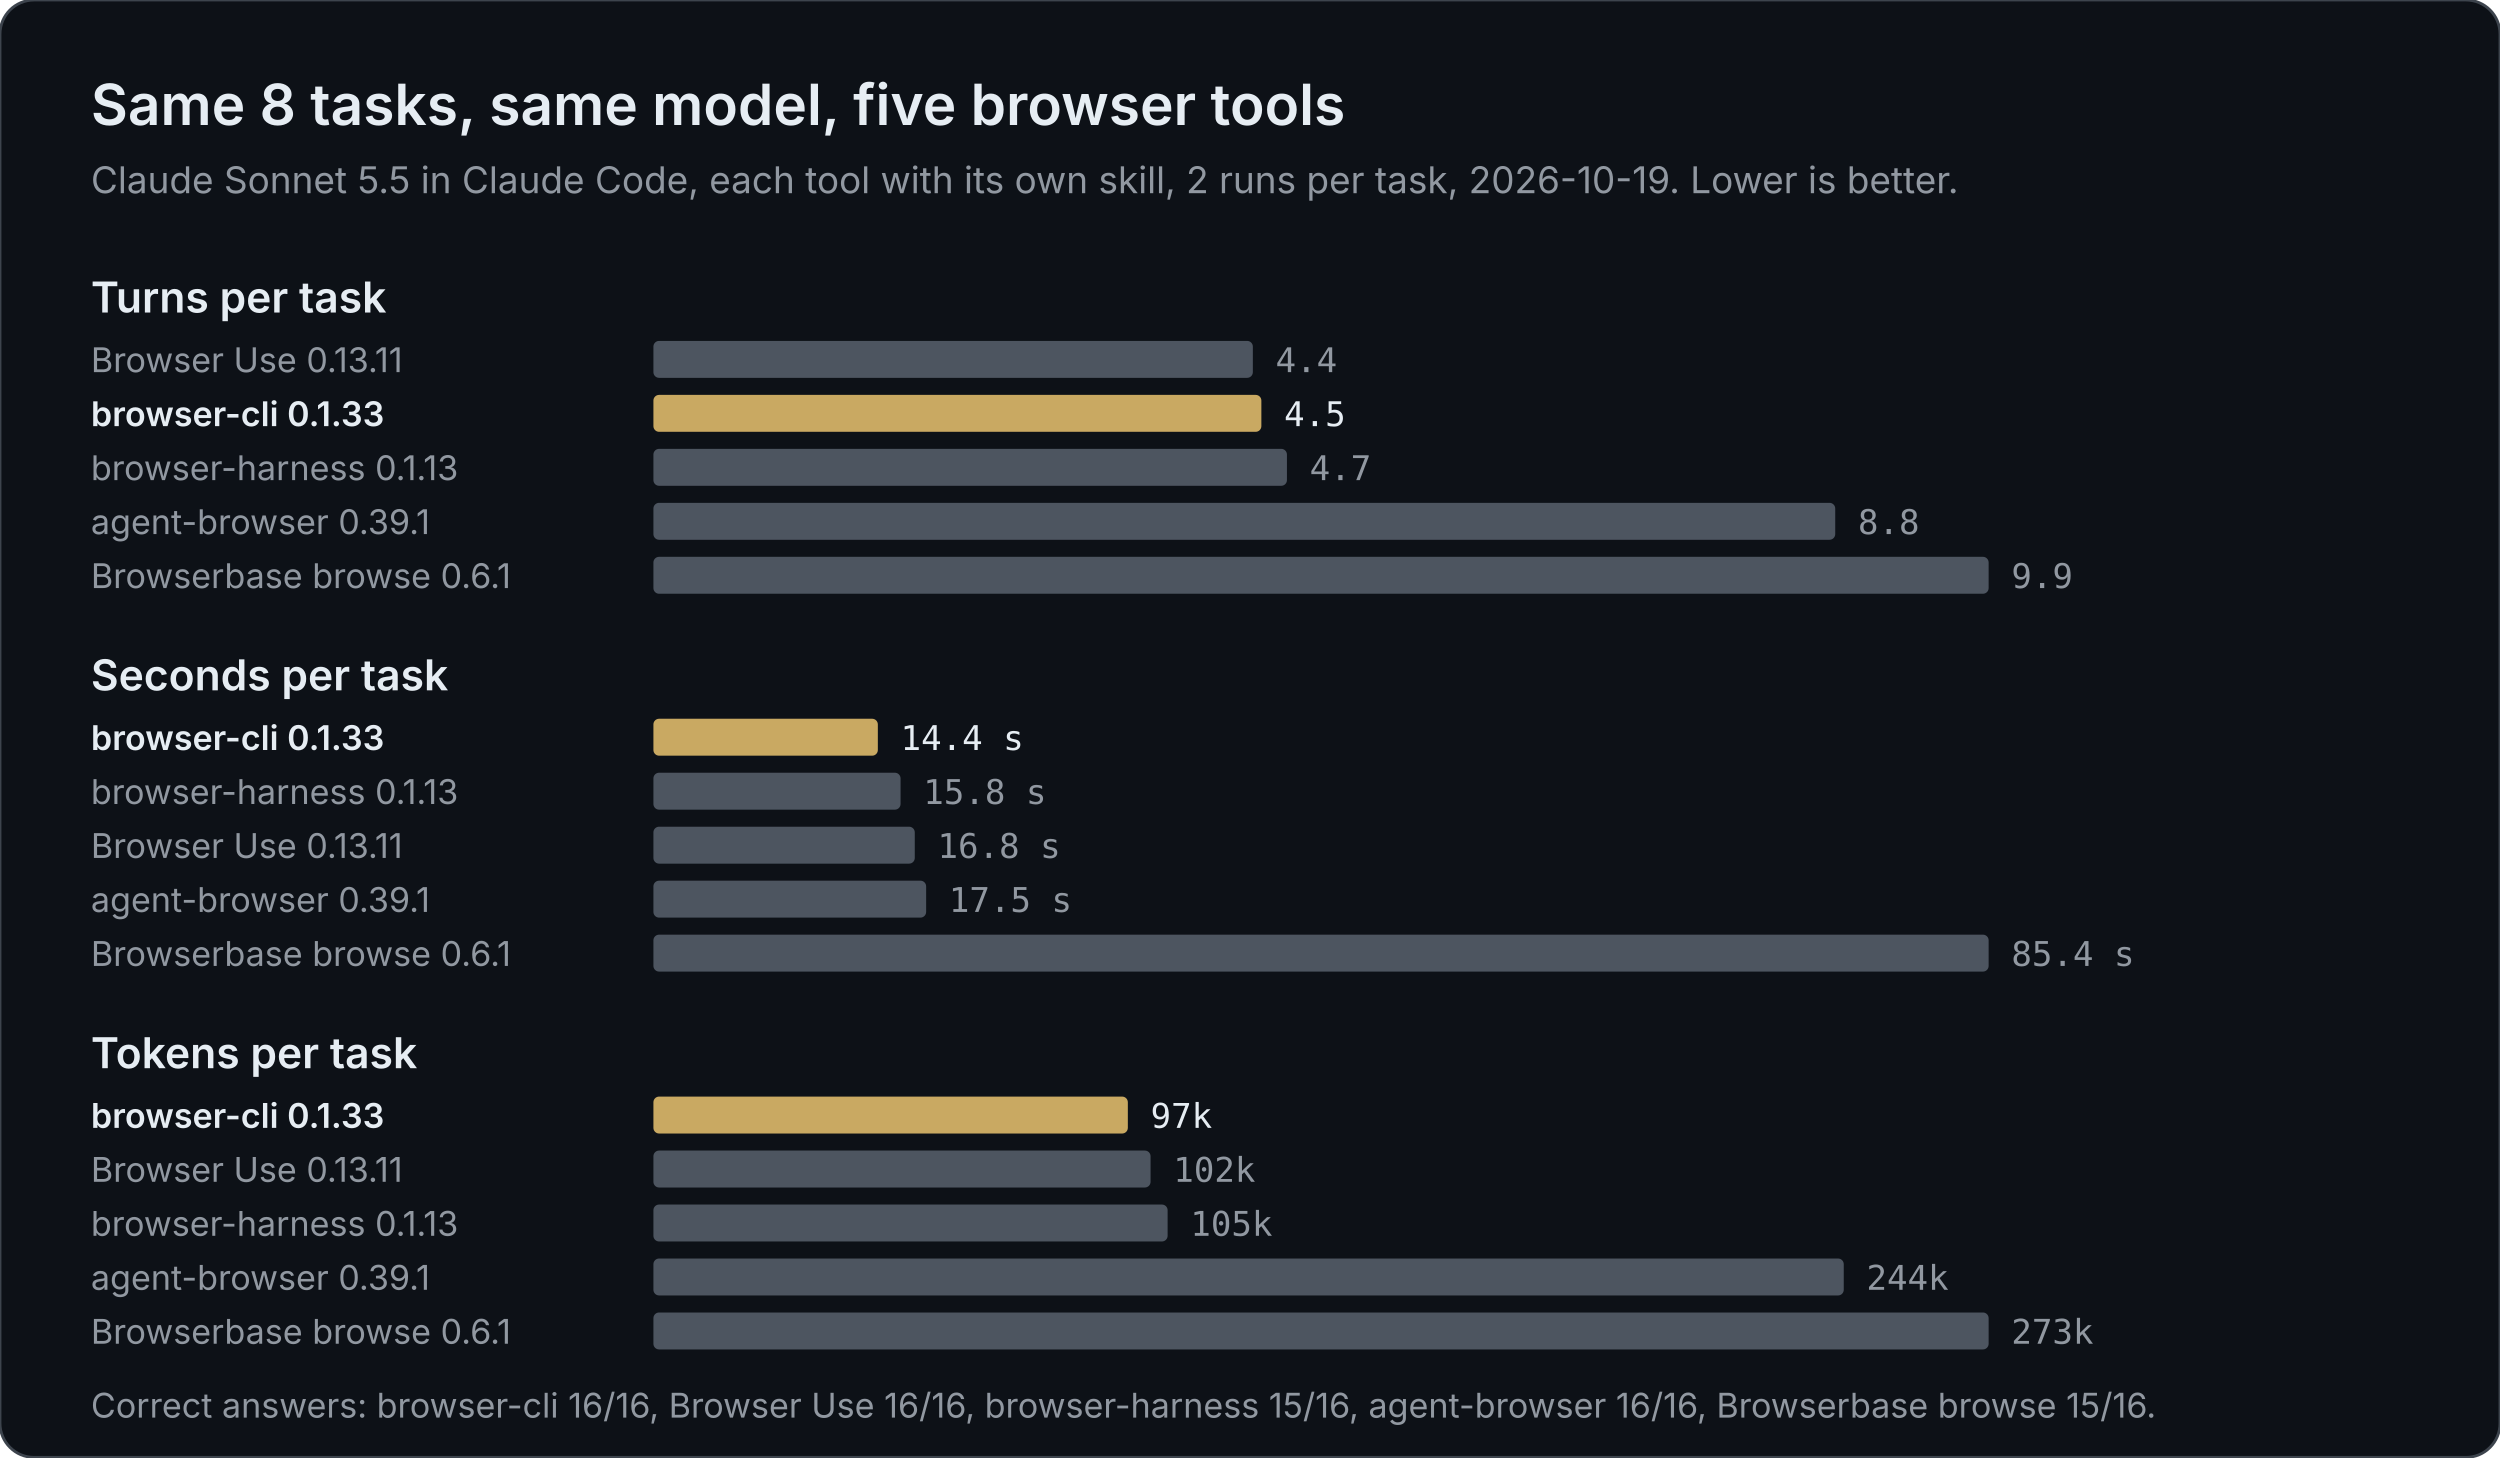
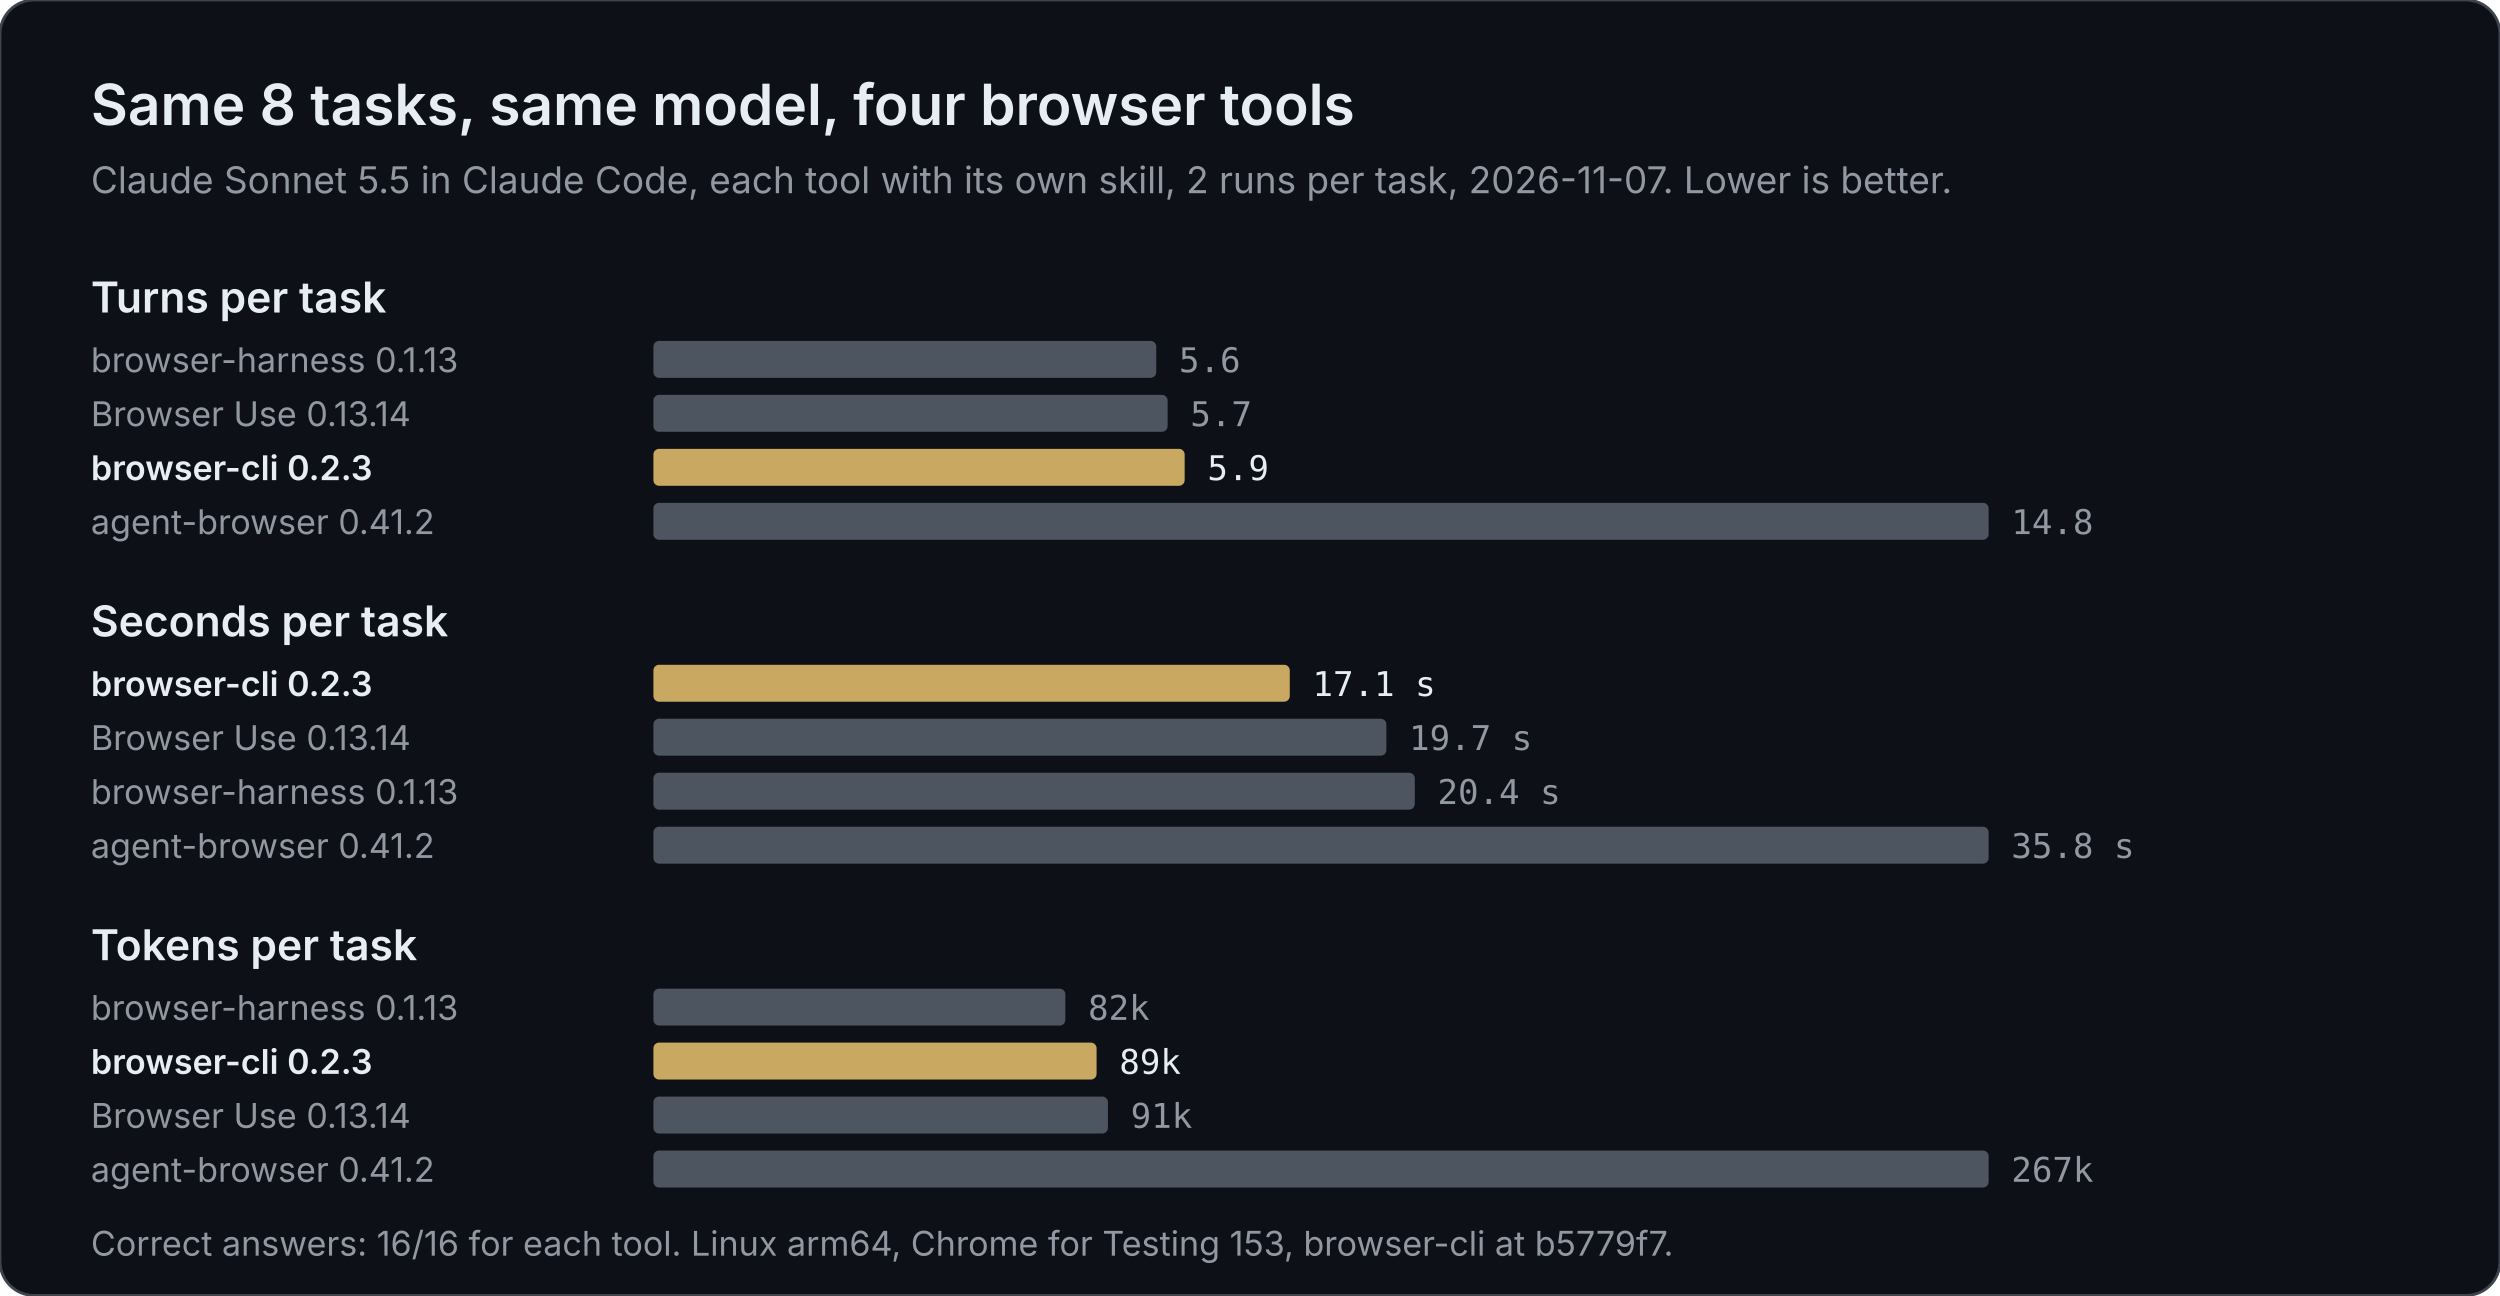
- <svg xmlns="http://www.w3.org/2000/svg" width="880" height="513" viewBox="0 0 880 513" role="img" aria-label="browser-cli: 4.5 turns, 14.4 s and 97k tokens per task, compared with four other browser tools over 8 tasks">
-   <rect width="880" height="513" rx="12" fill="#0d1117" stroke="#3d444d" />
-   <text x="32" y="44" font-family="Inter, -apple-system, 'Segoe UI', Helvetica, Arial, sans-serif" font-size="20" font-weight="600" fill="#e6edf3">Same 8 tasks, same model, five browser tools</text>
-   <text x="32" y="68" font-family="Inter, -apple-system, 'Segoe UI', Helvetica, Arial, sans-serif" font-size="13" fill="#9198a1">Claude Sonnet 5.5 in Claude Code, each tool with its own skill, 2 runs per task, 2026-10-19. Lower is better.</text>
+ <svg xmlns="http://www.w3.org/2000/svg" width="880" height="456" viewBox="0 0 880 456" role="img" aria-label="browser-cli 0.2.3: 5.9 turns, 17.1 s and 89k tokens per task, compared with browser-harness, Browser Use and agent-browser over 8 tasks">
+   <rect width="880" height="456" rx="12" fill="#0d1117" stroke="#3d444d" />
+   <text x="32" y="44" font-family="Inter, -apple-system, 'Segoe UI', Helvetica, Arial, sans-serif" font-size="20" font-weight="600" fill="#e6edf3">Same 8 tasks, same model, four browser tools</text>
+   <text x="32" y="68" font-family="Inter, -apple-system, 'Segoe UI', Helvetica, Arial, sans-serif" font-size="13" fill="#9198a1">Claude Sonnet 5.5 in Claude Code, each tool with its own skill, 2 runs per task, 2026-11-07. Lower is better.</text>
  <text x="32" y="110" font-family="Inter, -apple-system, 'Segoe UI', Helvetica, Arial, sans-serif" font-size="15" font-weight="600" fill="#e6edf3">Turns per task</text>
-   <text x="32" y="131" font-family="Inter, -apple-system, 'Segoe UI', Helvetica, Arial, sans-serif" font-size="12" fill="#9198a1">Browser Use 0.13.11</text>
-   <rect x="230" y="120" width="211" height="13" rx="2" fill="#4d5560" />
-   <text x="449" y="131" font-family="'JetBrains Mono', ui-monospace, SFMono-Regular, Menlo, monospace" font-size="12" fill="#9198a1">4.4</text>
-   <text x="32" y="150" font-family="Inter, -apple-system, 'Segoe UI', Helvetica, Arial, sans-serif" font-size="12" font-weight="600" fill="#e6edf3">browser-cli 0.1.33</text>
-   <rect x="230" y="139" width="214" height="13" rx="2" fill="#C9A962" />
-   <text x="452" y="150" font-family="'JetBrains Mono', ui-monospace, SFMono-Regular, Menlo, monospace" font-size="12" fill="#e6edf3">4.5</text>
-   <text x="32" y="169" font-family="Inter, -apple-system, 'Segoe UI', Helvetica, Arial, sans-serif" font-size="12" fill="#9198a1">browser-harness 0.1.13</text>
-   <rect x="230" y="158" width="223" height="13" rx="2" fill="#4d5560" />
-   <text x="461" y="169" font-family="'JetBrains Mono', ui-monospace, SFMono-Regular, Menlo, monospace" font-size="12" fill="#9198a1">4.7</text>
-   <text x="32" y="188" font-family="Inter, -apple-system, 'Segoe UI', Helvetica, Arial, sans-serif" font-size="12" fill="#9198a1">agent-browser 0.39.1</text>
-   <rect x="230" y="177" width="416" height="13" rx="2" fill="#4d5560" />
-   <text x="654" y="188" font-family="'JetBrains Mono', ui-monospace, SFMono-Regular, Menlo, monospace" font-size="12" fill="#9198a1">8.8</text>
-   <text x="32" y="207" font-family="Inter, -apple-system, 'Segoe UI', Helvetica, Arial, sans-serif" font-size="12" fill="#9198a1">Browserbase browse 0.6.1</text>
-   <rect x="230" y="196" width="470" height="13" rx="2" fill="#4d5560" />
-   <text x="708" y="207" font-family="'JetBrains Mono', ui-monospace, SFMono-Regular, Menlo, monospace" font-size="12" fill="#9198a1">9.9</text>
-   <text x="32" y="243" font-family="Inter, -apple-system, 'Segoe UI', Helvetica, Arial, sans-serif" font-size="15" font-weight="600" fill="#e6edf3">Seconds per task</text>
-   <text x="32" y="264" font-family="Inter, -apple-system, 'Segoe UI', Helvetica, Arial, sans-serif" font-size="12" font-weight="600" fill="#e6edf3">browser-cli 0.1.33</text>
-   <rect x="230" y="253" width="79" height="13" rx="2" fill="#C9A962" />
-   <text x="317" y="264" font-family="'JetBrains Mono', ui-monospace, SFMono-Regular, Menlo, monospace" font-size="12" fill="#e6edf3">14.4 s</text>
+   <text x="32" y="131" font-family="Inter, -apple-system, 'Segoe UI', Helvetica, Arial, sans-serif" font-size="12" fill="#9198a1">browser-harness 0.1.13</text>
+   <rect x="230" y="120" width="177" height="13" rx="2" fill="#4d5560" />
+   <text x="415" y="131" font-family="'JetBrains Mono', ui-monospace, SFMono-Regular, Menlo, monospace" font-size="12" fill="#9198a1">5.6</text>
+   <text x="32" y="150" font-family="Inter, -apple-system, 'Segoe UI', Helvetica, Arial, sans-serif" font-size="12" fill="#9198a1">Browser Use 0.13.14</text>
+   <rect x="230" y="139" width="181" height="13" rx="2" fill="#4d5560" />
+   <text x="419" y="150" font-family="'JetBrains Mono', ui-monospace, SFMono-Regular, Menlo, monospace" font-size="12" fill="#9198a1">5.7</text>
+   <text x="32" y="169" font-family="Inter, -apple-system, 'Segoe UI', Helvetica, Arial, sans-serif" font-size="12" font-weight="600" fill="#e6edf3">browser-cli 0.2.3</text>
+   <rect x="230" y="158" width="187" height="13" rx="2" fill="#C9A962" />
+   <text x="425" y="169" font-family="'JetBrains Mono', ui-monospace, SFMono-Regular, Menlo, monospace" font-size="12" fill="#e6edf3">5.9</text>
+   <text x="32" y="188" font-family="Inter, -apple-system, 'Segoe UI', Helvetica, Arial, sans-serif" font-size="12" fill="#9198a1">agent-browser 0.41.2</text>
+   <rect x="230" y="177" width="470" height="13" rx="2" fill="#4d5560" />
+   <text x="708" y="188" font-family="'JetBrains Mono', ui-monospace, SFMono-Regular, Menlo, monospace" font-size="12" fill="#9198a1">14.8</text>
+   <text x="32" y="224" font-family="Inter, -apple-system, 'Segoe UI', Helvetica, Arial, sans-serif" font-size="15" font-weight="600" fill="#e6edf3">Seconds per task</text>
+   <text x="32" y="245" font-family="Inter, -apple-system, 'Segoe UI', Helvetica, Arial, sans-serif" font-size="12" font-weight="600" fill="#e6edf3">browser-cli 0.2.3</text>
+   <rect x="230" y="234" width="224" height="13" rx="2" fill="#C9A962" />
+   <text x="462" y="245" font-family="'JetBrains Mono', ui-monospace, SFMono-Regular, Menlo, monospace" font-size="12" fill="#e6edf3">17.1 s</text>
+   <text x="32" y="264" font-family="Inter, -apple-system, 'Segoe UI', Helvetica, Arial, sans-serif" font-size="12" fill="#9198a1">Browser Use 0.13.14</text>
+   <rect x="230" y="253" width="258" height="13" rx="2" fill="#4d5560" />
+   <text x="496" y="264" font-family="'JetBrains Mono', ui-monospace, SFMono-Regular, Menlo, monospace" font-size="12" fill="#9198a1">19.7 s</text>
  <text x="32" y="283" font-family="Inter, -apple-system, 'Segoe UI', Helvetica, Arial, sans-serif" font-size="12" fill="#9198a1">browser-harness 0.1.13</text>
-   <rect x="230" y="272" width="87" height="13" rx="2" fill="#4d5560" />
-   <text x="325" y="283" font-family="'JetBrains Mono', ui-monospace, SFMono-Regular, Menlo, monospace" font-size="12" fill="#9198a1">15.8 s</text>
-   <text x="32" y="302" font-family="Inter, -apple-system, 'Segoe UI', Helvetica, Arial, sans-serif" font-size="12" fill="#9198a1">Browser Use 0.13.11</text>
-   <rect x="230" y="291" width="92" height="13" rx="2" fill="#4d5560" />
-   <text x="330" y="302" font-family="'JetBrains Mono', ui-monospace, SFMono-Regular, Menlo, monospace" font-size="12" fill="#9198a1">16.8 s</text>
-   <text x="32" y="321" font-family="Inter, -apple-system, 'Segoe UI', Helvetica, Arial, sans-serif" font-size="12" fill="#9198a1">agent-browser 0.39.1</text>
-   <rect x="230" y="310" width="96" height="13" rx="2" fill="#4d5560" />
-   <text x="334" y="321" font-family="'JetBrains Mono', ui-monospace, SFMono-Regular, Menlo, monospace" font-size="12" fill="#9198a1">17.5 s</text>
-   <text x="32" y="340" font-family="Inter, -apple-system, 'Segoe UI', Helvetica, Arial, sans-serif" font-size="12" fill="#9198a1">Browserbase browse 0.6.1</text>
-   <rect x="230" y="329" width="470" height="13" rx="2" fill="#4d5560" />
-   <text x="708" y="340" font-family="'JetBrains Mono', ui-monospace, SFMono-Regular, Menlo, monospace" font-size="12" fill="#9198a1">85.4 s</text>
-   <text x="32" y="376" font-family="Inter, -apple-system, 'Segoe UI', Helvetica, Arial, sans-serif" font-size="15" font-weight="600" fill="#e6edf3">Tokens per task</text>
-   <text x="32" y="397" font-family="Inter, -apple-system, 'Segoe UI', Helvetica, Arial, sans-serif" font-size="12" font-weight="600" fill="#e6edf3">browser-cli 0.1.33</text>
-   <rect x="230" y="386" width="167" height="13" rx="2" fill="#C9A962" />
-   <text x="405" y="397" font-family="'JetBrains Mono', ui-monospace, SFMono-Regular, Menlo, monospace" font-size="12" fill="#e6edf3">97k</text>
-   <text x="32" y="416" font-family="Inter, -apple-system, 'Segoe UI', Helvetica, Arial, sans-serif" font-size="12" fill="#9198a1">Browser Use 0.13.11</text>
-   <rect x="230" y="405" width="175" height="13" rx="2" fill="#4d5560" />
-   <text x="413" y="416" font-family="'JetBrains Mono', ui-monospace, SFMono-Regular, Menlo, monospace" font-size="12" fill="#9198a1">102k</text>
-   <text x="32" y="435" font-family="Inter, -apple-system, 'Segoe UI', Helvetica, Arial, sans-serif" font-size="12" fill="#9198a1">browser-harness 0.1.13</text>
-   <rect x="230" y="424" width="181" height="13" rx="2" fill="#4d5560" />
-   <text x="419" y="435" font-family="'JetBrains Mono', ui-monospace, SFMono-Regular, Menlo, monospace" font-size="12" fill="#9198a1">105k</text>
-   <text x="32" y="454" font-family="Inter, -apple-system, 'Segoe UI', Helvetica, Arial, sans-serif" font-size="12" fill="#9198a1">agent-browser 0.39.1</text>
-   <rect x="230" y="443" width="419" height="13" rx="2" fill="#4d5560" />
-   <text x="657" y="454" font-family="'JetBrains Mono', ui-monospace, SFMono-Regular, Menlo, monospace" font-size="12" fill="#9198a1">244k</text>
-   <text x="32" y="473" font-family="Inter, -apple-system, 'Segoe UI', Helvetica, Arial, sans-serif" font-size="12" fill="#9198a1">Browserbase browse 0.6.1</text>
-   <rect x="230" y="462" width="470" height="13" rx="2" fill="#4d5560" />
-   <text x="708" y="473" font-family="'JetBrains Mono', ui-monospace, SFMono-Regular, Menlo, monospace" font-size="12" fill="#9198a1">273k</text>
-   <text x="32" y="499" font-family="Inter, -apple-system, 'Segoe UI', Helvetica, Arial, sans-serif" font-size="12" fill="#9198a1">Correct answers: browser-cli 16/16, Browser Use 16/16, browser-harness 15/16, agent-browser 16/16, Browserbase browse 15/16.</text>
+   <rect x="230" y="272" width="268" height="13" rx="2" fill="#4d5560" />
+   <text x="506" y="283" font-family="'JetBrains Mono', ui-monospace, SFMono-Regular, Menlo, monospace" font-size="12" fill="#9198a1">20.4 s</text>
+   <text x="32" y="302" font-family="Inter, -apple-system, 'Segoe UI', Helvetica, Arial, sans-serif" font-size="12" fill="#9198a1">agent-browser 0.41.2</text>
+   <rect x="230" y="291" width="470" height="13" rx="2" fill="#4d5560" />
+   <text x="708" y="302" font-family="'JetBrains Mono', ui-monospace, SFMono-Regular, Menlo, monospace" font-size="12" fill="#9198a1">35.8 s</text>
+   <text x="32" y="338" font-family="Inter, -apple-system, 'Segoe UI', Helvetica, Arial, sans-serif" font-size="15" font-weight="600" fill="#e6edf3">Tokens per task</text>
+   <text x="32" y="359" font-family="Inter, -apple-system, 'Segoe UI', Helvetica, Arial, sans-serif" font-size="12" fill="#9198a1">browser-harness 0.1.13</text>
+   <rect x="230" y="348" width="145" height="13" rx="2" fill="#4d5560" />
+   <text x="383" y="359" font-family="'JetBrains Mono', ui-monospace, SFMono-Regular, Menlo, monospace" font-size="12" fill="#9198a1">82k</text>
+   <text x="32" y="378" font-family="Inter, -apple-system, 'Segoe UI', Helvetica, Arial, sans-serif" font-size="12" font-weight="600" fill="#e6edf3">browser-cli 0.2.3</text>
+   <rect x="230" y="367" width="156" height="13" rx="2" fill="#C9A962" />
+   <text x="394" y="378" font-family="'JetBrains Mono', ui-monospace, SFMono-Regular, Menlo, monospace" font-size="12" fill="#e6edf3">89k</text>
+   <text x="32" y="397" font-family="Inter, -apple-system, 'Segoe UI', Helvetica, Arial, sans-serif" font-size="12" fill="#9198a1">Browser Use 0.13.14</text>
+   <rect x="230" y="386" width="160" height="13" rx="2" fill="#4d5560" />
+   <text x="398" y="397" font-family="'JetBrains Mono', ui-monospace, SFMono-Regular, Menlo, monospace" font-size="12" fill="#9198a1">91k</text>
+   <text x="32" y="416" font-family="Inter, -apple-system, 'Segoe UI', Helvetica, Arial, sans-serif" font-size="12" fill="#9198a1">agent-browser 0.41.2</text>
+   <rect x="230" y="405" width="470" height="13" rx="2" fill="#4d5560" />
+   <text x="708" y="416" font-family="'JetBrains Mono', ui-monospace, SFMono-Regular, Menlo, monospace" font-size="12" fill="#9198a1">267k</text>
+   <text x="32" y="442" font-family="Inter, -apple-system, 'Segoe UI', Helvetica, Arial, sans-serif" font-size="12" fill="#9198a1">Correct answers: 16/16 for each tool. Linux arm64, Chrome for Testing 153, browser-cli at b5779f7.</text>
</svg>
